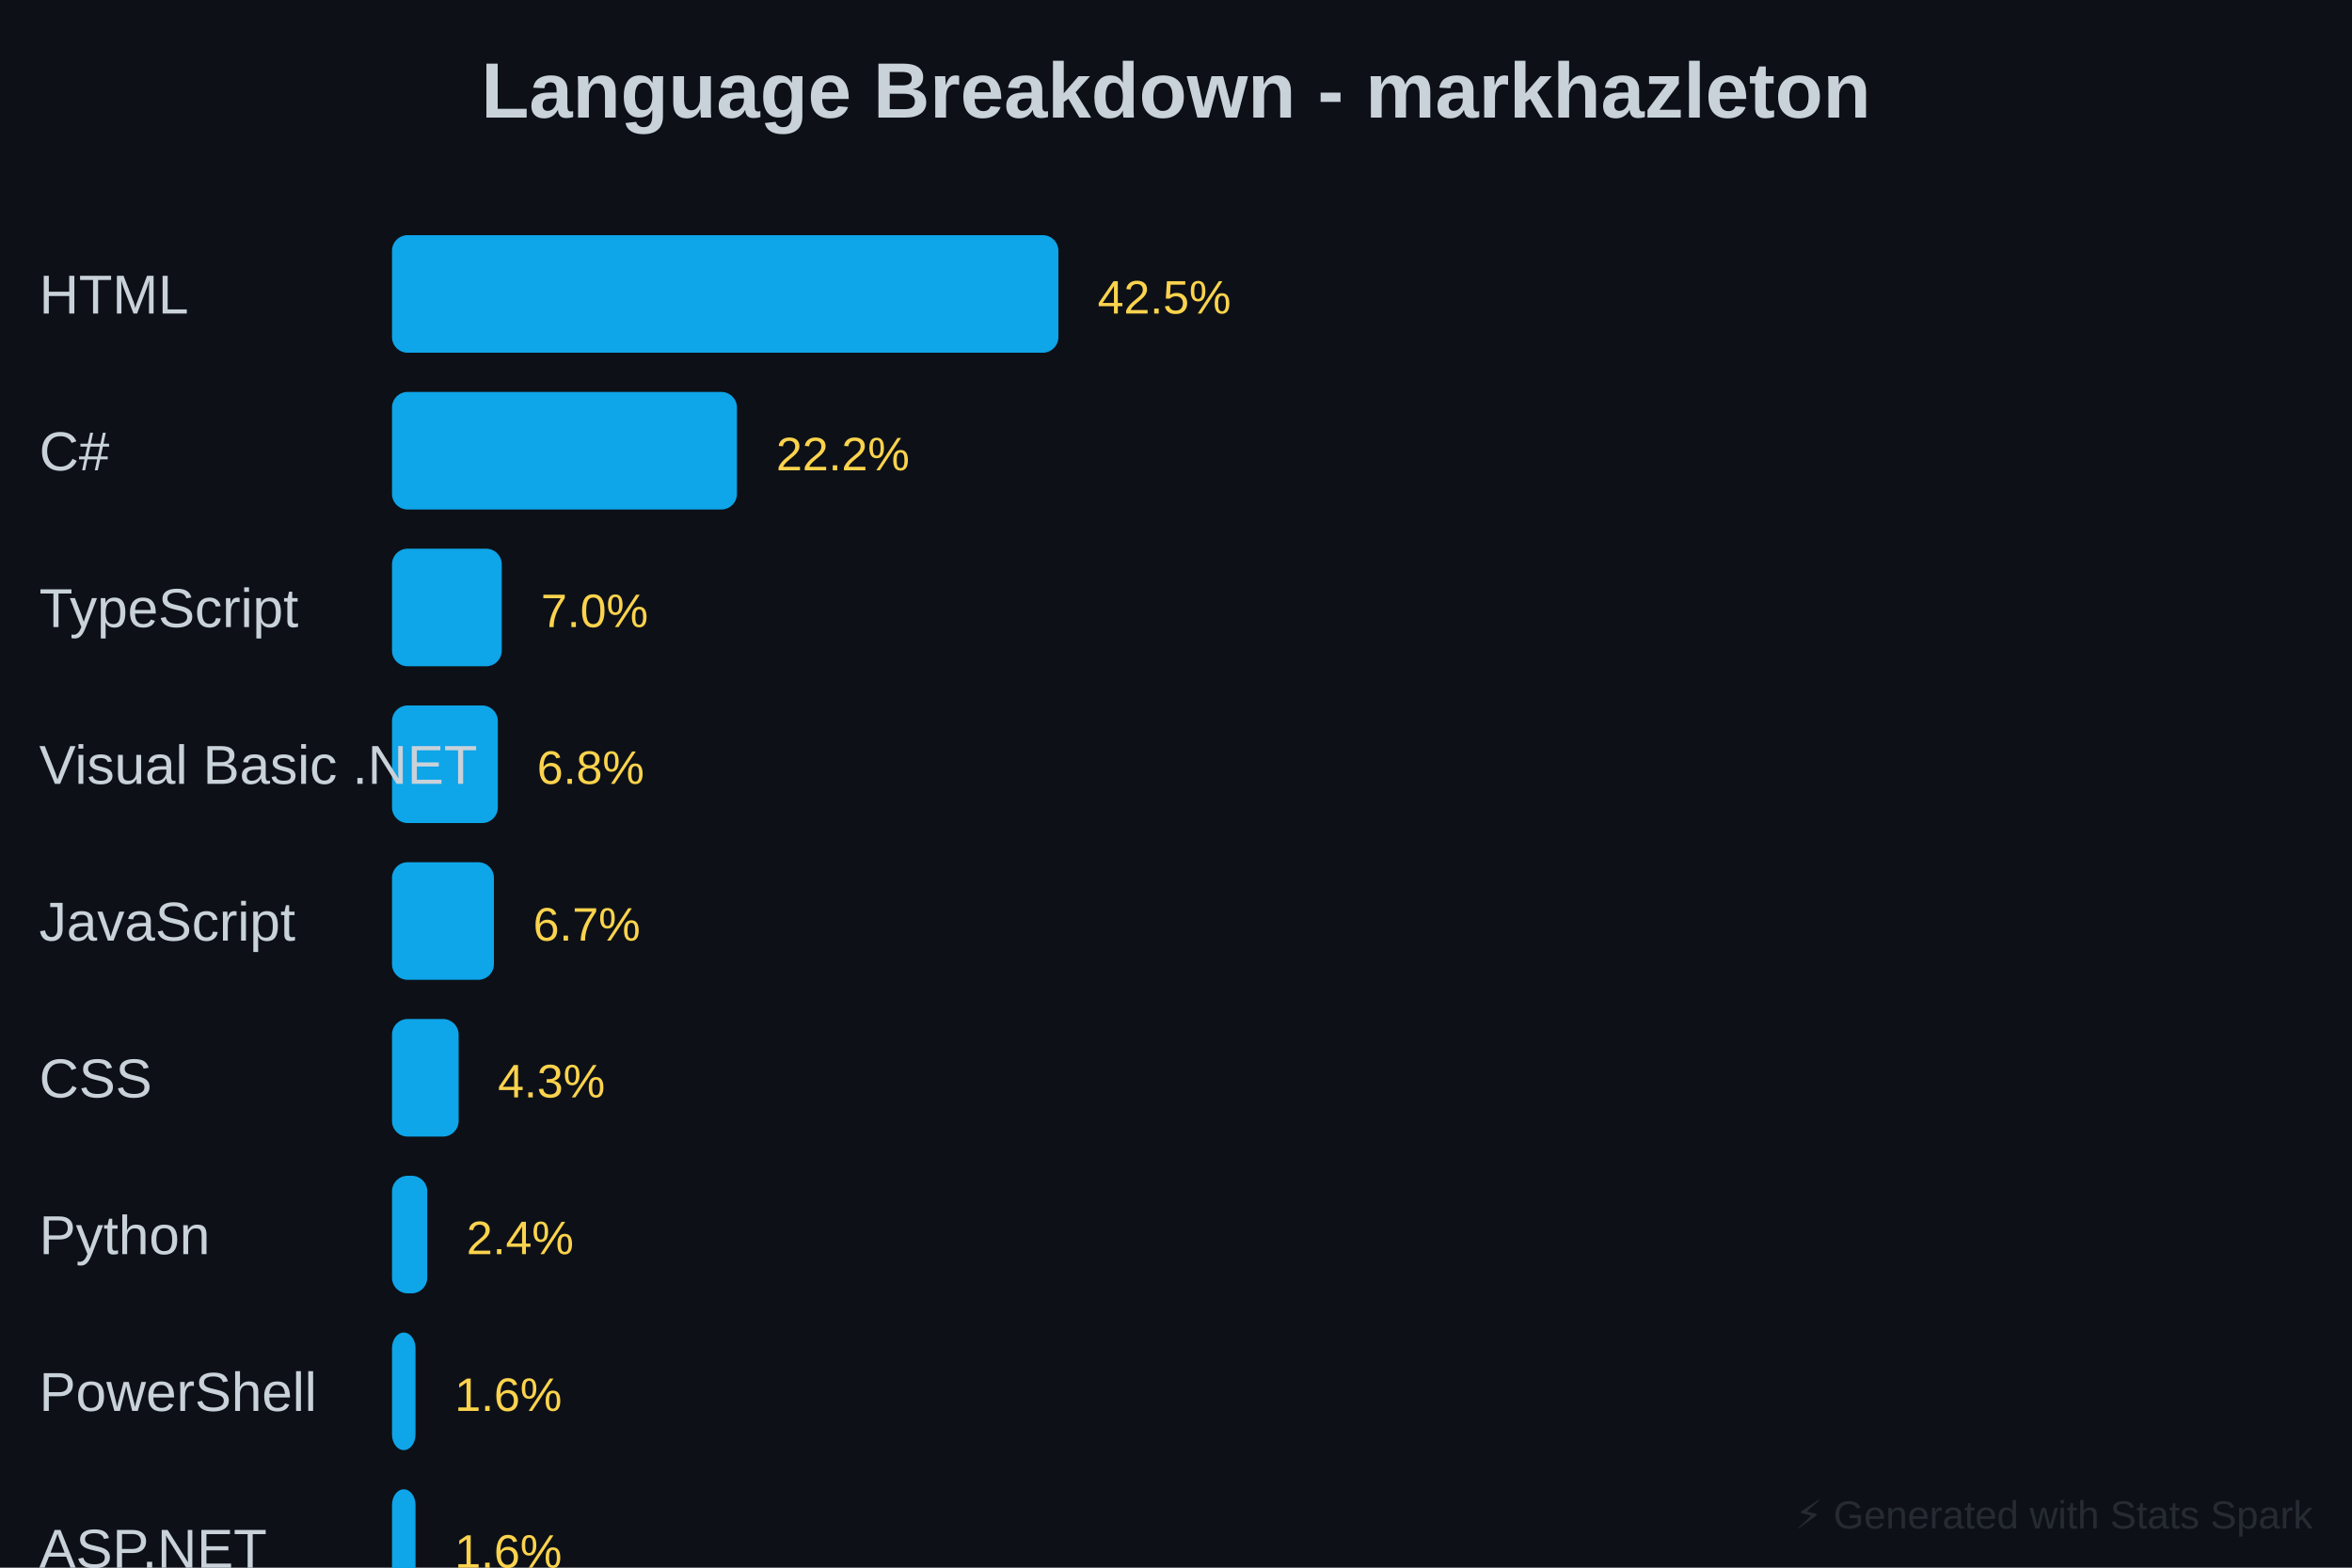
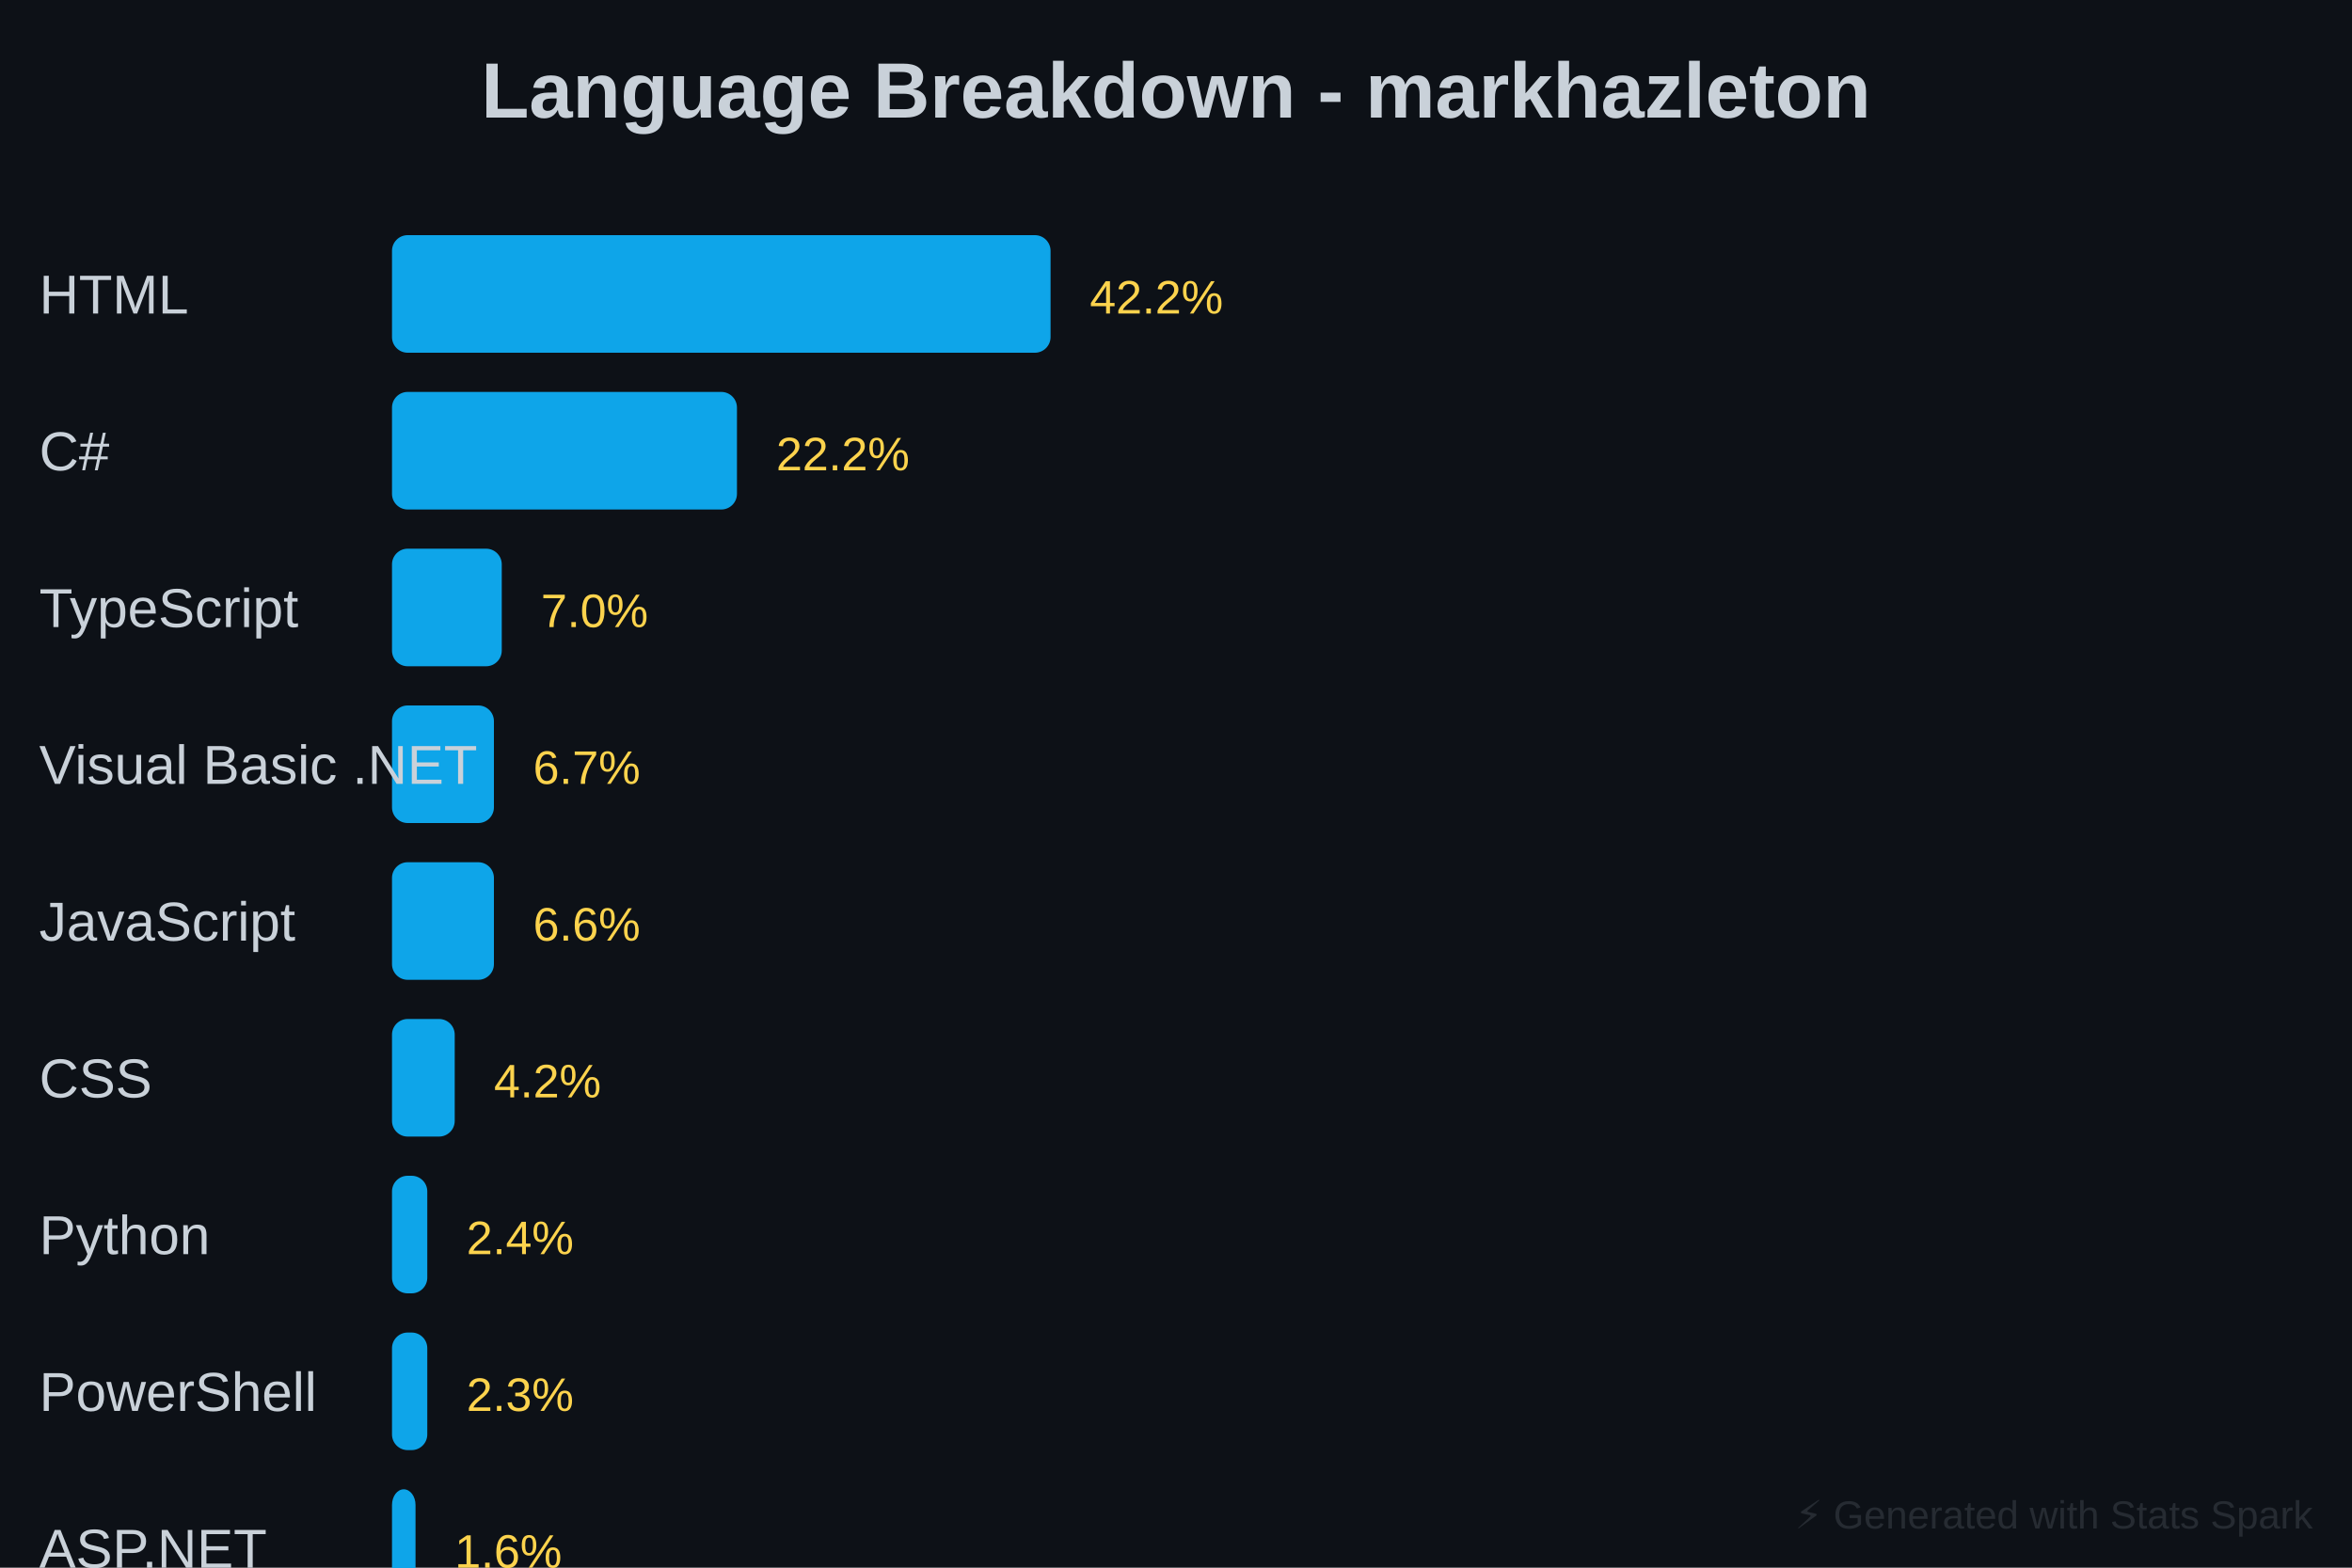
<svg xmlns="http://www.w3.org/2000/svg" baseProfile="full" height="400" version="1.1" width="600">
  <defs />
  <rect fill="#0D1117" height="400" width="600" x="0" y="0" />
  <text fill="#C9D1D9" font-family="Arial, sans-serif" font-size="20px" font-weight="bold" text-anchor="middle" x="300" y="30">Language Breakdown - markhazleton</text>
-   <rect fill="#0EA5E9" height="30" rx="4" width="170" x="100" y="60" />
+   <rect fill="#0EA5E9" height="30" rx="4" width="168" x="100" y="60" />
  <text fill="#C9D1D9" font-family="Arial, sans-serif" font-size="14px" x="10" y="80">HTML</text>
-   <text fill="#FCD34D" font-family="Arial, sans-serif" font-size="12px" x="280" y="80">42.5%</text>
+   <text fill="#FCD34D" font-family="Arial, sans-serif" font-size="12px" x="278" y="80">42.2%</text>
  <rect fill="#0EA5E9" height="30" rx="4" width="88" x="100" y="100" />
  <text fill="#C9D1D9" font-family="Arial, sans-serif" font-size="14px" x="10" y="120">C#</text>
  <text fill="#FCD34D" font-family="Arial, sans-serif" font-size="12px" x="198" y="120">22.2%</text>
  <rect fill="#0EA5E9" height="30" rx="4" width="28" x="100" y="140" />
  <text fill="#C9D1D9" font-family="Arial, sans-serif" font-size="14px" x="10" y="160">TypeScript</text>
  <text fill="#FCD34D" font-family="Arial, sans-serif" font-size="12px" x="138" y="160">7.0%</text>
-   <rect fill="#0EA5E9" height="30" rx="4" width="27" x="100" y="180" />
+   <rect fill="#0EA5E9" height="30" rx="4" width="26" x="100" y="180" />
  <text fill="#C9D1D9" font-family="Arial, sans-serif" font-size="14px" x="10" y="200">Visual Basic .NET</text>
-   <text fill="#FCD34D" font-family="Arial, sans-serif" font-size="12px" x="137" y="200">6.8%</text>
+   <text fill="#FCD34D" font-family="Arial, sans-serif" font-size="12px" x="136" y="200">6.7%</text>
  <rect fill="#0EA5E9" height="30" rx="4" width="26" x="100" y="220" />
  <text fill="#C9D1D9" font-family="Arial, sans-serif" font-size="14px" x="10" y="240">JavaScript</text>
-   <text fill="#FCD34D" font-family="Arial, sans-serif" font-size="12px" x="136" y="240">6.7%</text>
-   <rect fill="#0EA5E9" height="30" rx="4" width="17" x="100" y="260" />
+   <text fill="#FCD34D" font-family="Arial, sans-serif" font-size="12px" x="136" y="240">6.6%</text>
+   <rect fill="#0EA5E9" height="30" rx="4" width="16" x="100" y="260" />
  <text fill="#C9D1D9" font-family="Arial, sans-serif" font-size="14px" x="10" y="280">CSS</text>
-   <text fill="#FCD34D" font-family="Arial, sans-serif" font-size="12px" x="127" y="280">4.3%</text>
+   <text fill="#FCD34D" font-family="Arial, sans-serif" font-size="12px" x="126" y="280">4.2%</text>
  <rect fill="#0EA5E9" height="30" rx="4" width="9" x="100" y="300" />
  <text fill="#C9D1D9" font-family="Arial, sans-serif" font-size="14px" x="10" y="320">Python</text>
  <text fill="#FCD34D" font-family="Arial, sans-serif" font-size="12px" x="119" y="320">2.4%</text>
-   <rect fill="#0EA5E9" height="30" rx="4" width="6" x="100" y="340" />
+   <rect fill="#0EA5E9" height="30" rx="4" width="9" x="100" y="340" />
  <text fill="#C9D1D9" font-family="Arial, sans-serif" font-size="14px" x="10" y="360">PowerShell</text>
-   <text fill="#FCD34D" font-family="Arial, sans-serif" font-size="12px" x="116" y="360">1.6%</text>
+   <text fill="#FCD34D" font-family="Arial, sans-serif" font-size="12px" x="119" y="360">2.3%</text>
  <rect fill="#0EA5E9" height="30" rx="4" width="6" x="100" y="380" />
  <text fill="#C9D1D9" font-family="Arial, sans-serif" font-size="14px" x="10" y="400">ASP.NET</text>
  <text fill="#FCD34D" font-family="Arial, sans-serif" font-size="12px" x="116" y="400">1.6%</text>
  <rect fill="#0EA5E9" height="30" rx="4" width="18" x="100" y="420" />
  <text fill="#C9D1D9" font-family="Arial, sans-serif" font-size="14px" x="10" y="440">Other</text>
  <text fill="#FCD34D" font-family="Arial, sans-serif" font-size="12px" x="128" y="440">4.7%</text>
  <text fill="#30363D" font-family="Arial, sans-serif" font-size="10px" opacity="0.7" text-anchor="end" x="590" y="390">⚡ Generated with Stats Spark</text>
</svg>
